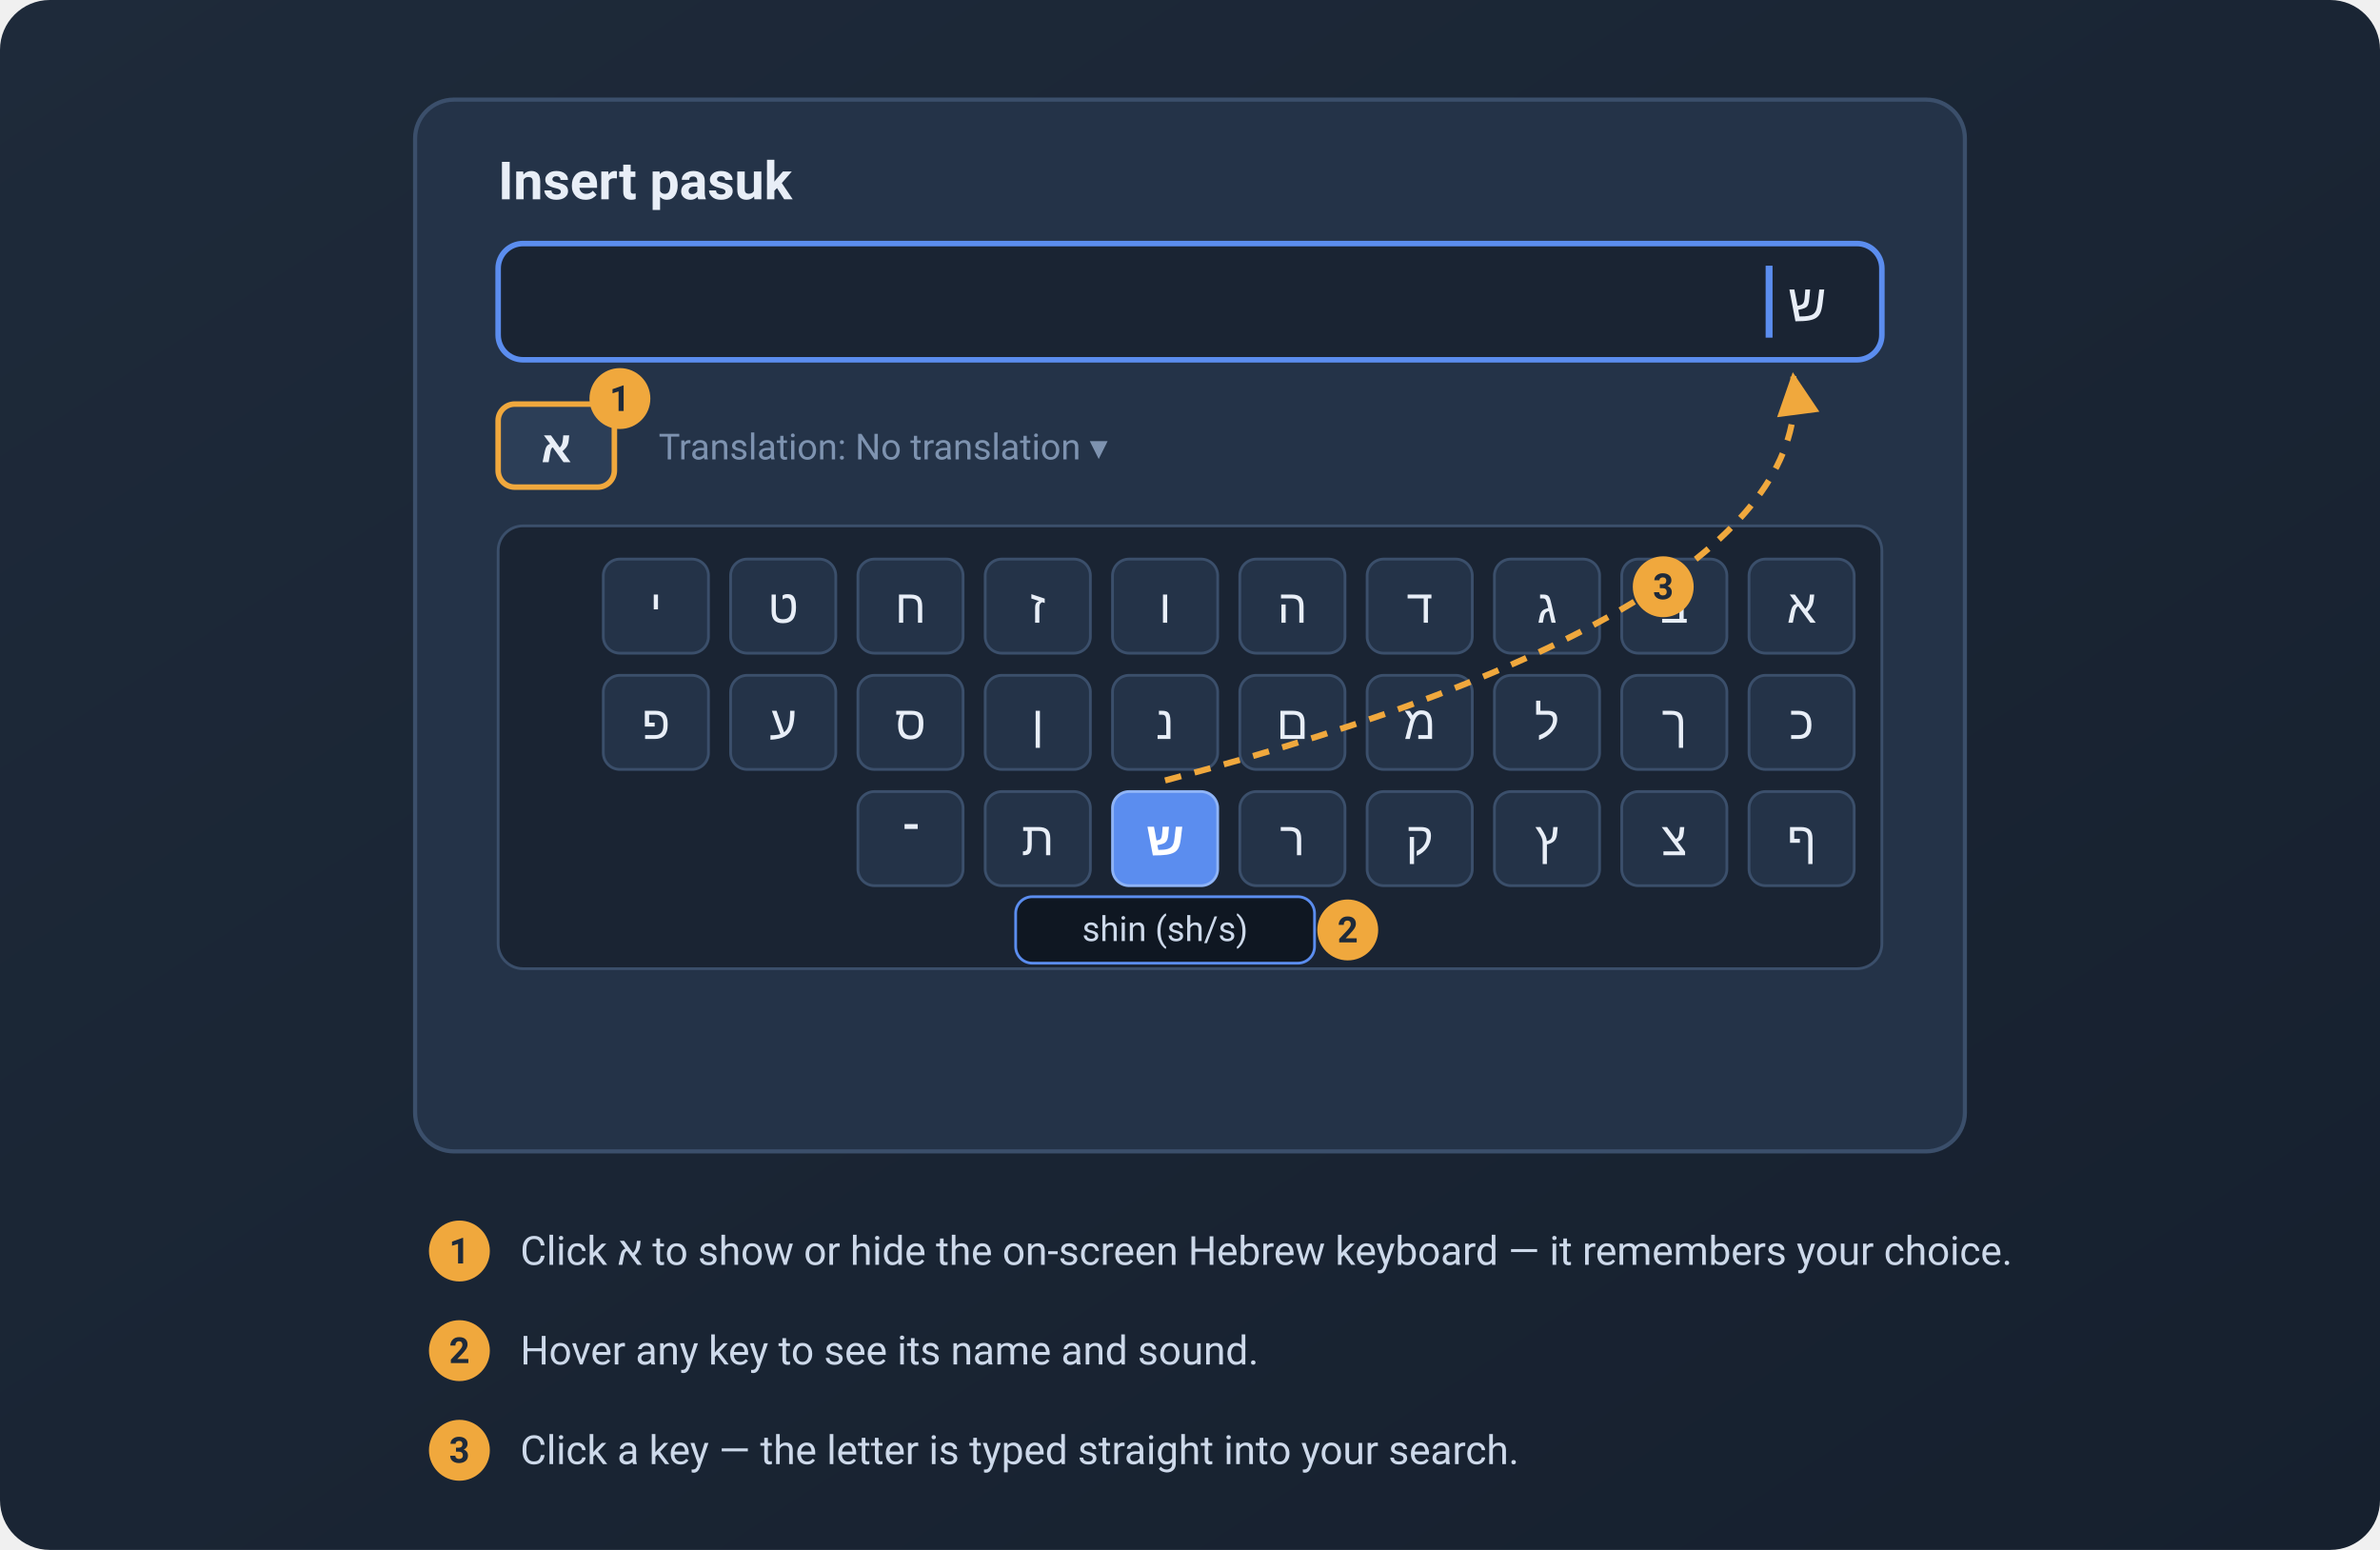
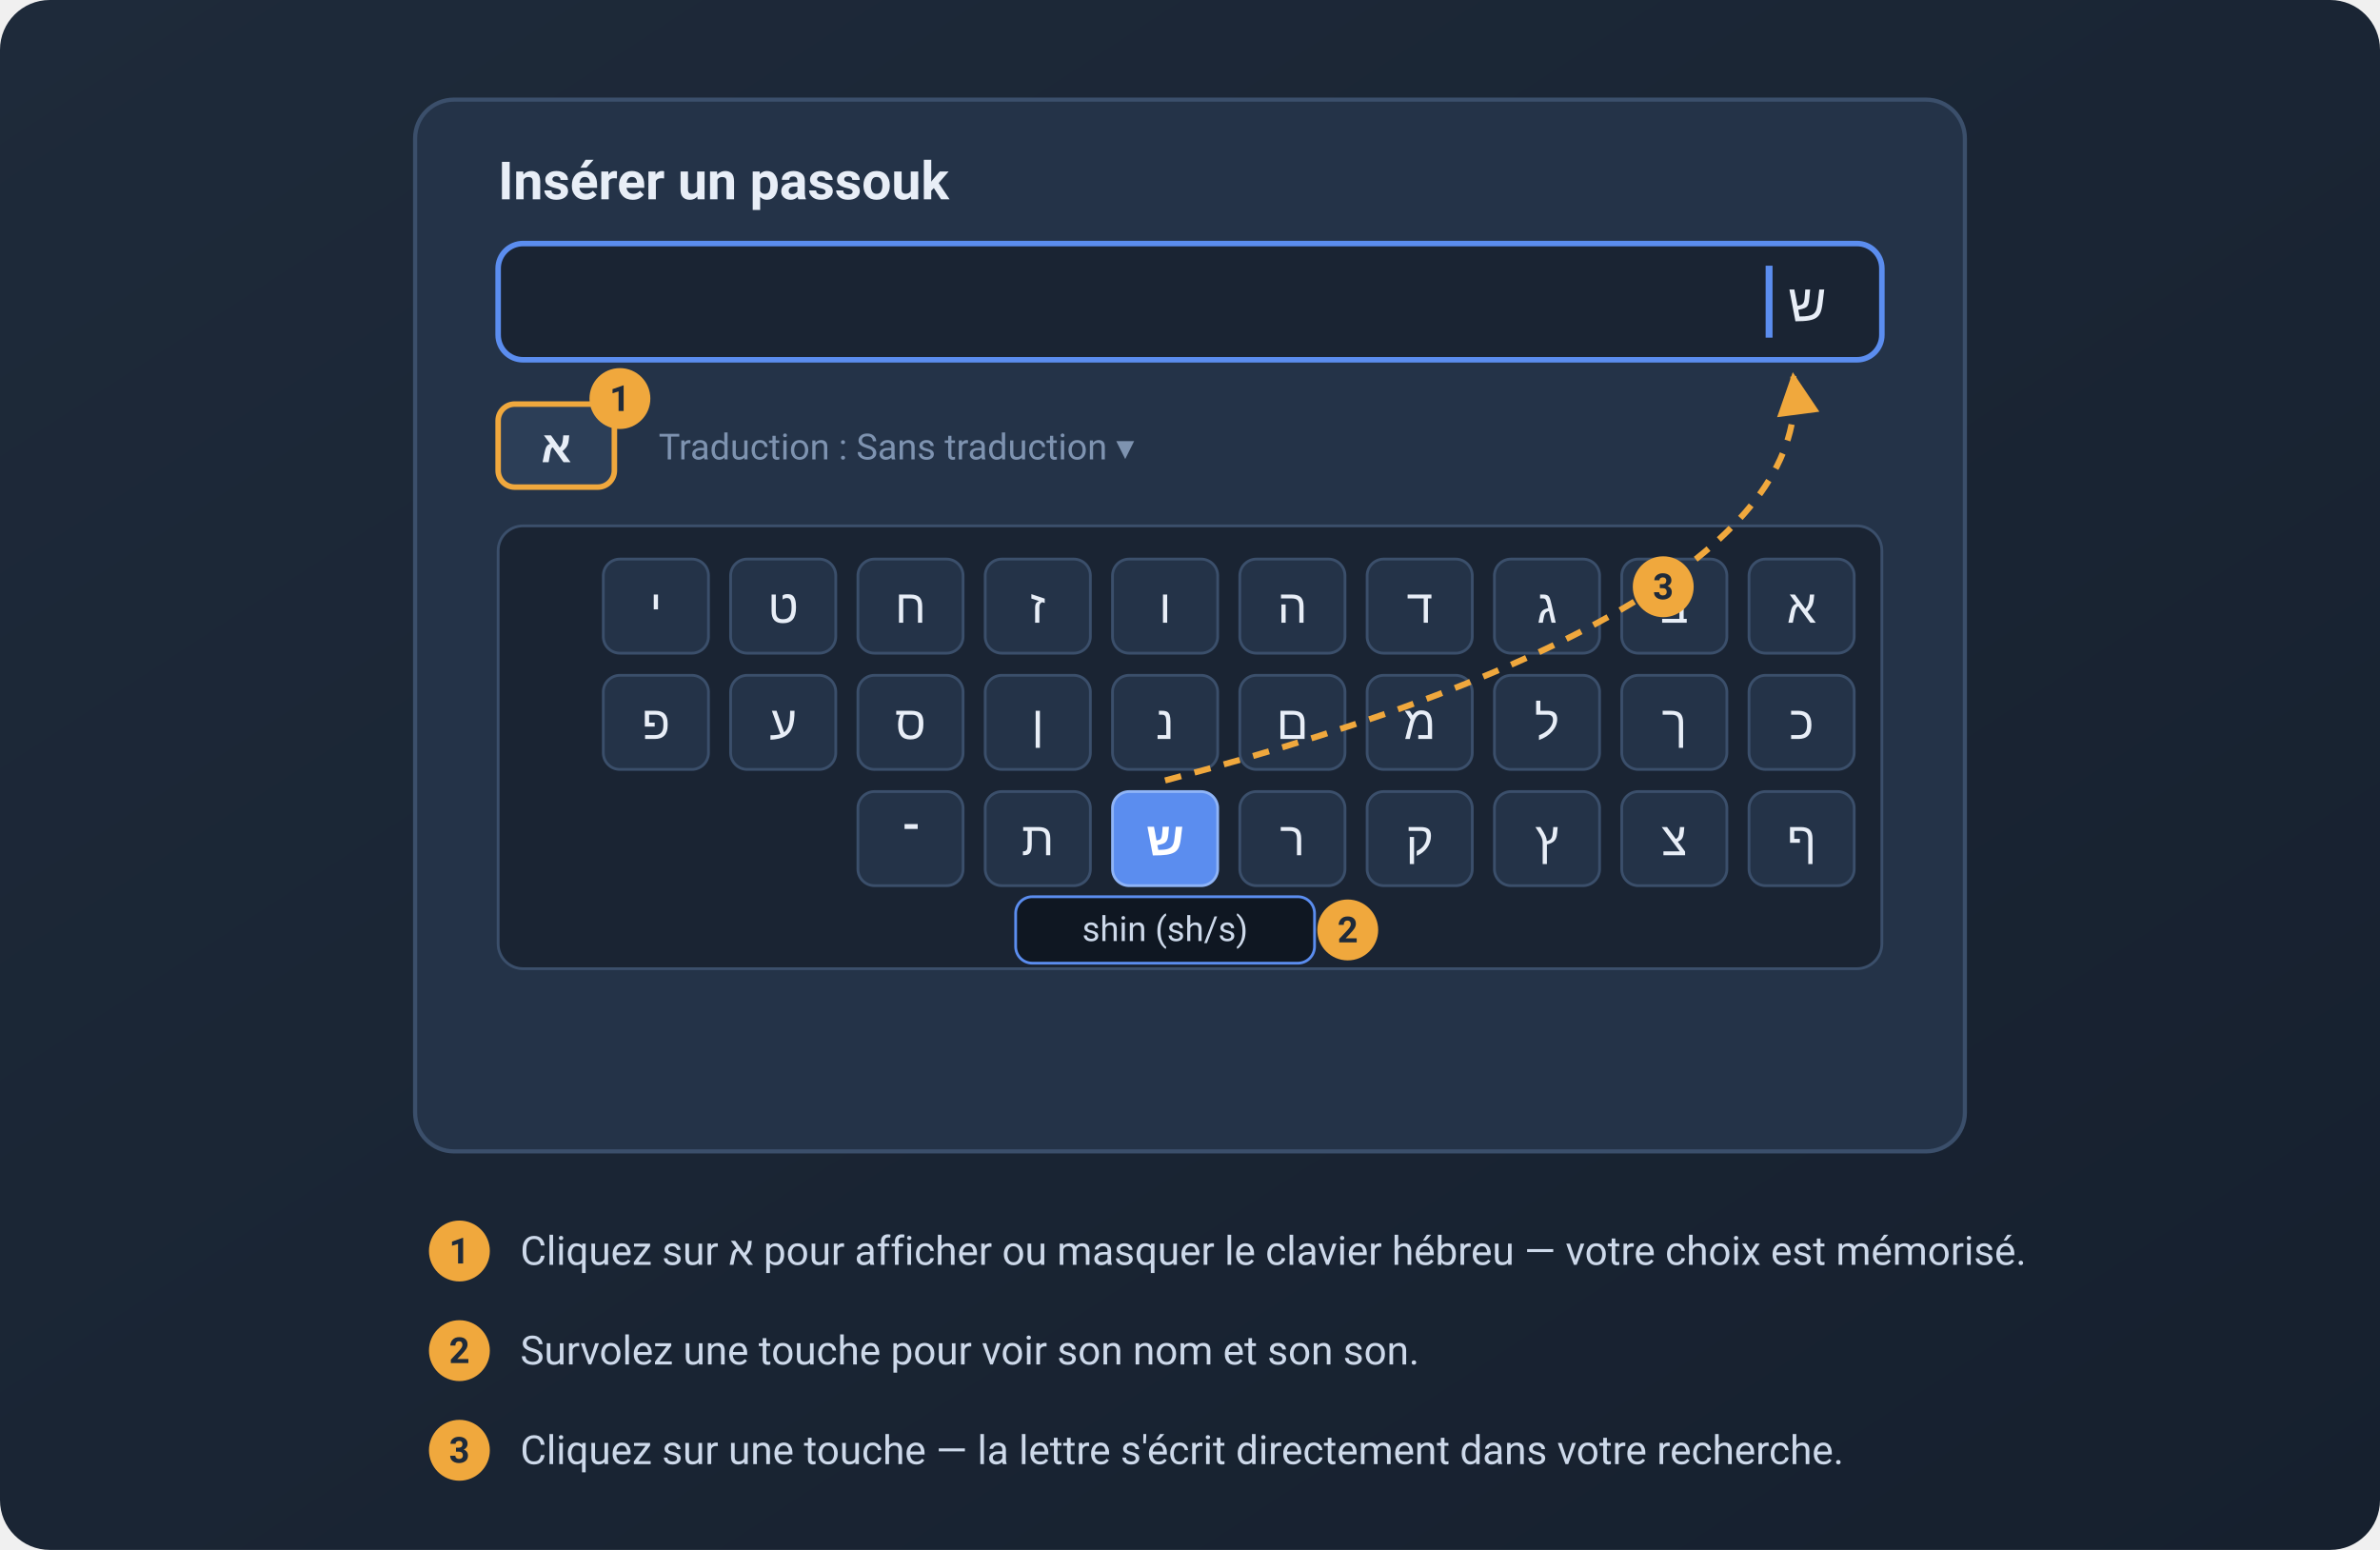
<svg xmlns="http://www.w3.org/2000/svg" viewBox="0 0 860 560" font-family="-apple-system, 'Segoe UI', Roboto, Helvetica, Arial, sans-serif">
  <defs>
    <linearGradient id="bg3" x1="0" y1="0" x2="1" y2="1">
      <stop offset="0" stop-color="#1e2a3a" />
      <stop offset="1" stop-color="#16202e" />
    </linearGradient>
    <marker id="arr3" viewBox="0 0 10 10" refX="9" refY="5" markerWidth="7" markerHeight="7" orient="auto-start-reverse">
      <path d="M0 0 L10 5 L0 10 z" fill="#f0a83d" />
    </marker>
  </defs>
  <rect width="860" height="560" rx="18" fill="url(#bg3)" />
  <rect x="150" y="36" width="560" height="380" rx="14" fill="#243348" stroke="#3b4f6b" stroke-width="1.5" />
-   <text x="180" y="72" font-size="19" font-weight="700" fill="#e8eef7">Insert pasuk</text>
+   <text x="180" y="72" font-size="19" font-weight="700" fill="#e8eef7">Insérer un passouk</text>
  <rect x="180" y="88" width="500" height="42" rx="9" fill="#1a2433" stroke="#5b8def" stroke-width="2" />
  <text x="660" y="116" font-size="19" fill="#e8eef7" text-anchor="start" direction="rtl">ש</text>
  <rect x="638" y="96" width="2.5" height="26" fill="#5b8def" />
  <rect x="180" y="146" width="42" height="30" rx="6" fill="#2c3e57" stroke="#f0a83d" stroke-width="2" />
  <text x="201" y="167" font-size="16" font-weight="700" fill="#e8eef7" text-anchor="middle">א</text>
-   <text x="238" y="166" font-size="13" fill="#7e93b0">Translation: No translation ▾</text>
+   <text x="238" y="166" font-size="13" fill="#7e93b0">Traduction : Sans traduction ▾</text>
  <circle cx="224" cy="144" r="11" fill="#f0a83d" />
  <text x="224" y="148.5" font-size="13" font-weight="700" fill="#1e2a3a" text-anchor="middle">1</text>
  <rect x="180" y="190" width="500" height="160" rx="9" fill="#1a2433" stroke="#3b4f6b" />
  <g font-size="17" fill="#e8eef7" text-anchor="middle">
    <rect x="632" y="202" width="38" height="34" rx="6" fill="#243348" stroke="#3b4f6b" />
    <text x="651" y="225">א</text>
    <rect x="586" y="202" width="38" height="34" rx="6" fill="#243348" stroke="#3b4f6b" />
    <text x="605" y="225">ב</text>
    <rect x="540" y="202" width="38" height="34" rx="6" fill="#243348" stroke="#3b4f6b" />
    <text x="559" y="225">ג</text>
    <rect x="494" y="202" width="38" height="34" rx="6" fill="#243348" stroke="#3b4f6b" />
    <text x="513" y="225">ד</text>
    <rect x="448" y="202" width="38" height="34" rx="6" fill="#243348" stroke="#3b4f6b" />
    <text x="467" y="225">ה</text>
    <rect x="402" y="202" width="38" height="34" rx="6" fill="#243348" stroke="#3b4f6b" />
    <text x="421" y="225">ו</text>
    <rect x="356" y="202" width="38" height="34" rx="6" fill="#243348" stroke="#3b4f6b" />
    <text x="375" y="225">ז</text>
    <rect x="310" y="202" width="38" height="34" rx="6" fill="#243348" stroke="#3b4f6b" />
    <text x="329" y="225">ח</text>
    <rect x="264" y="202" width="38" height="34" rx="6" fill="#243348" stroke="#3b4f6b" />
    <text x="283" y="225">ט</text>
    <rect x="218" y="202" width="38" height="34" rx="6" fill="#243348" stroke="#3b4f6b" />
    <text x="237" y="225">י</text>
    <rect x="632" y="244" width="38" height="34" rx="6" fill="#243348" stroke="#3b4f6b" />
    <text x="651" y="267">כ</text>
    <rect x="586" y="244" width="38" height="34" rx="6" fill="#243348" stroke="#3b4f6b" />
    <text x="605" y="267">ך</text>
    <rect x="540" y="244" width="38" height="34" rx="6" fill="#243348" stroke="#3b4f6b" />
    <text x="559" y="267">ל</text>
    <rect x="494" y="244" width="38" height="34" rx="6" fill="#243348" stroke="#3b4f6b" />
    <text x="513" y="267">מ</text>
    <rect x="448" y="244" width="38" height="34" rx="6" fill="#243348" stroke="#3b4f6b" />
    <text x="467" y="267">ם</text>
    <rect x="402" y="244" width="38" height="34" rx="6" fill="#243348" stroke="#3b4f6b" />
    <text x="421" y="267">נ</text>
    <rect x="356" y="244" width="38" height="34" rx="6" fill="#243348" stroke="#3b4f6b" />
    <text x="375" y="267">ן</text>
    <rect x="310" y="244" width="38" height="34" rx="6" fill="#243348" stroke="#3b4f6b" />
    <text x="329" y="267">ס</text>
    <rect x="264" y="244" width="38" height="34" rx="6" fill="#243348" stroke="#3b4f6b" />
    <text x="283" y="267">ע</text>
    <rect x="218" y="244" width="38" height="34" rx="6" fill="#243348" stroke="#3b4f6b" />
    <text x="237" y="267">פ</text>
    <rect x="632" y="286" width="38" height="34" rx="6" fill="#243348" stroke="#3b4f6b" />
    <text x="651" y="309">ף</text>
    <rect x="586" y="286" width="38" height="34" rx="6" fill="#243348" stroke="#3b4f6b" />
    <text x="605" y="309">צ</text>
    <rect x="540" y="286" width="38" height="34" rx="6" fill="#243348" stroke="#3b4f6b" />
    <text x="559" y="309">ץ</text>
    <rect x="494" y="286" width="38" height="34" rx="6" fill="#243348" stroke="#3b4f6b" />
    <text x="513" y="309">ק</text>
    <rect x="448" y="286" width="38" height="34" rx="6" fill="#243348" stroke="#3b4f6b" />
    <text x="467" y="309">ר</text>
    <rect x="402" y="286" width="38" height="34" rx="6" fill="#5b8def" stroke="#8fb4f7" />
    <text x="421" y="309" font-weight="700" fill="#ffffff">ש</text>
    <rect x="356" y="286" width="38" height="34" rx="6" fill="#243348" stroke="#3b4f6b" />
    <text x="375" y="309">ת</text>
    <rect x="310" y="286" width="38" height="34" rx="6" fill="#243348" stroke="#3b4f6b" />
    <text x="329" y="309">־</text>
  </g>
  <rect x="367" y="324" width="108" height="24" rx="6" fill="#0f1722" stroke="#5b8def" />
  <text x="421" y="340" font-size="12.5" fill="#cdd9ea" text-anchor="middle">shin (sh/s)</text>
  <circle cx="487" cy="336" r="11" fill="#f0a83d" />
  <text x="487" y="340.5" font-size="13" font-weight="700" fill="#1e2a3a" text-anchor="middle">2</text>
  <path d="M 421 282 C 580 240, 655 190, 648 136" fill="none" stroke="#f0a83d" stroke-width="2.2" stroke-dasharray="6 5" marker-end="url(#arr3)" />
  <circle cx="601" cy="212" r="11" fill="#f0a83d" />
  <text x="601" y="216.5" font-size="13" font-weight="700" fill="#1e2a3a" text-anchor="middle">3</text>
  <circle cx="166" cy="452" r="11" fill="#f0a83d" />
  <text x="166" y="456.5" font-size="13" font-weight="700" fill="#1e2a3a" text-anchor="middle">1</text>
-   <text x="188" y="457" font-size="14.5" fill="#cdd9ea">Click א to show or hide the on-screen Hebrew keyboard — it remembers your choice.</text>
+   <text x="188" y="457" font-size="14.5" fill="#cdd9ea">Cliquez sur א pour afficher ou masquer le clavier hébreu — votre choix est mémorisé.</text>
  <circle cx="166" cy="488" r="11" fill="#f0a83d" />
  <text x="166" y="492.5" font-size="13" font-weight="700" fill="#1e2a3a" text-anchor="middle">2</text>
-   <text x="188" y="493" font-size="14.5" fill="#cdd9ea">Hover any key to see its name and sound.</text>
+   <text x="188" y="493" font-size="14.5" fill="#cdd9ea">Survolez une touche pour voir son nom et son son.</text>
  <circle cx="166" cy="524" r="11" fill="#f0a83d" />
  <text x="166" y="528.5" font-size="13" font-weight="700" fill="#1e2a3a" text-anchor="middle">3</text>
-   <text x="188" y="529" font-size="14.5" fill="#cdd9ea">Click a key — the letter is typed straight into your search.</text>
+   <text x="188" y="529" font-size="14.5" fill="#cdd9ea">Cliquez sur une touche — la lettre s'écrit directement dans votre recherche.</text>
</svg>
